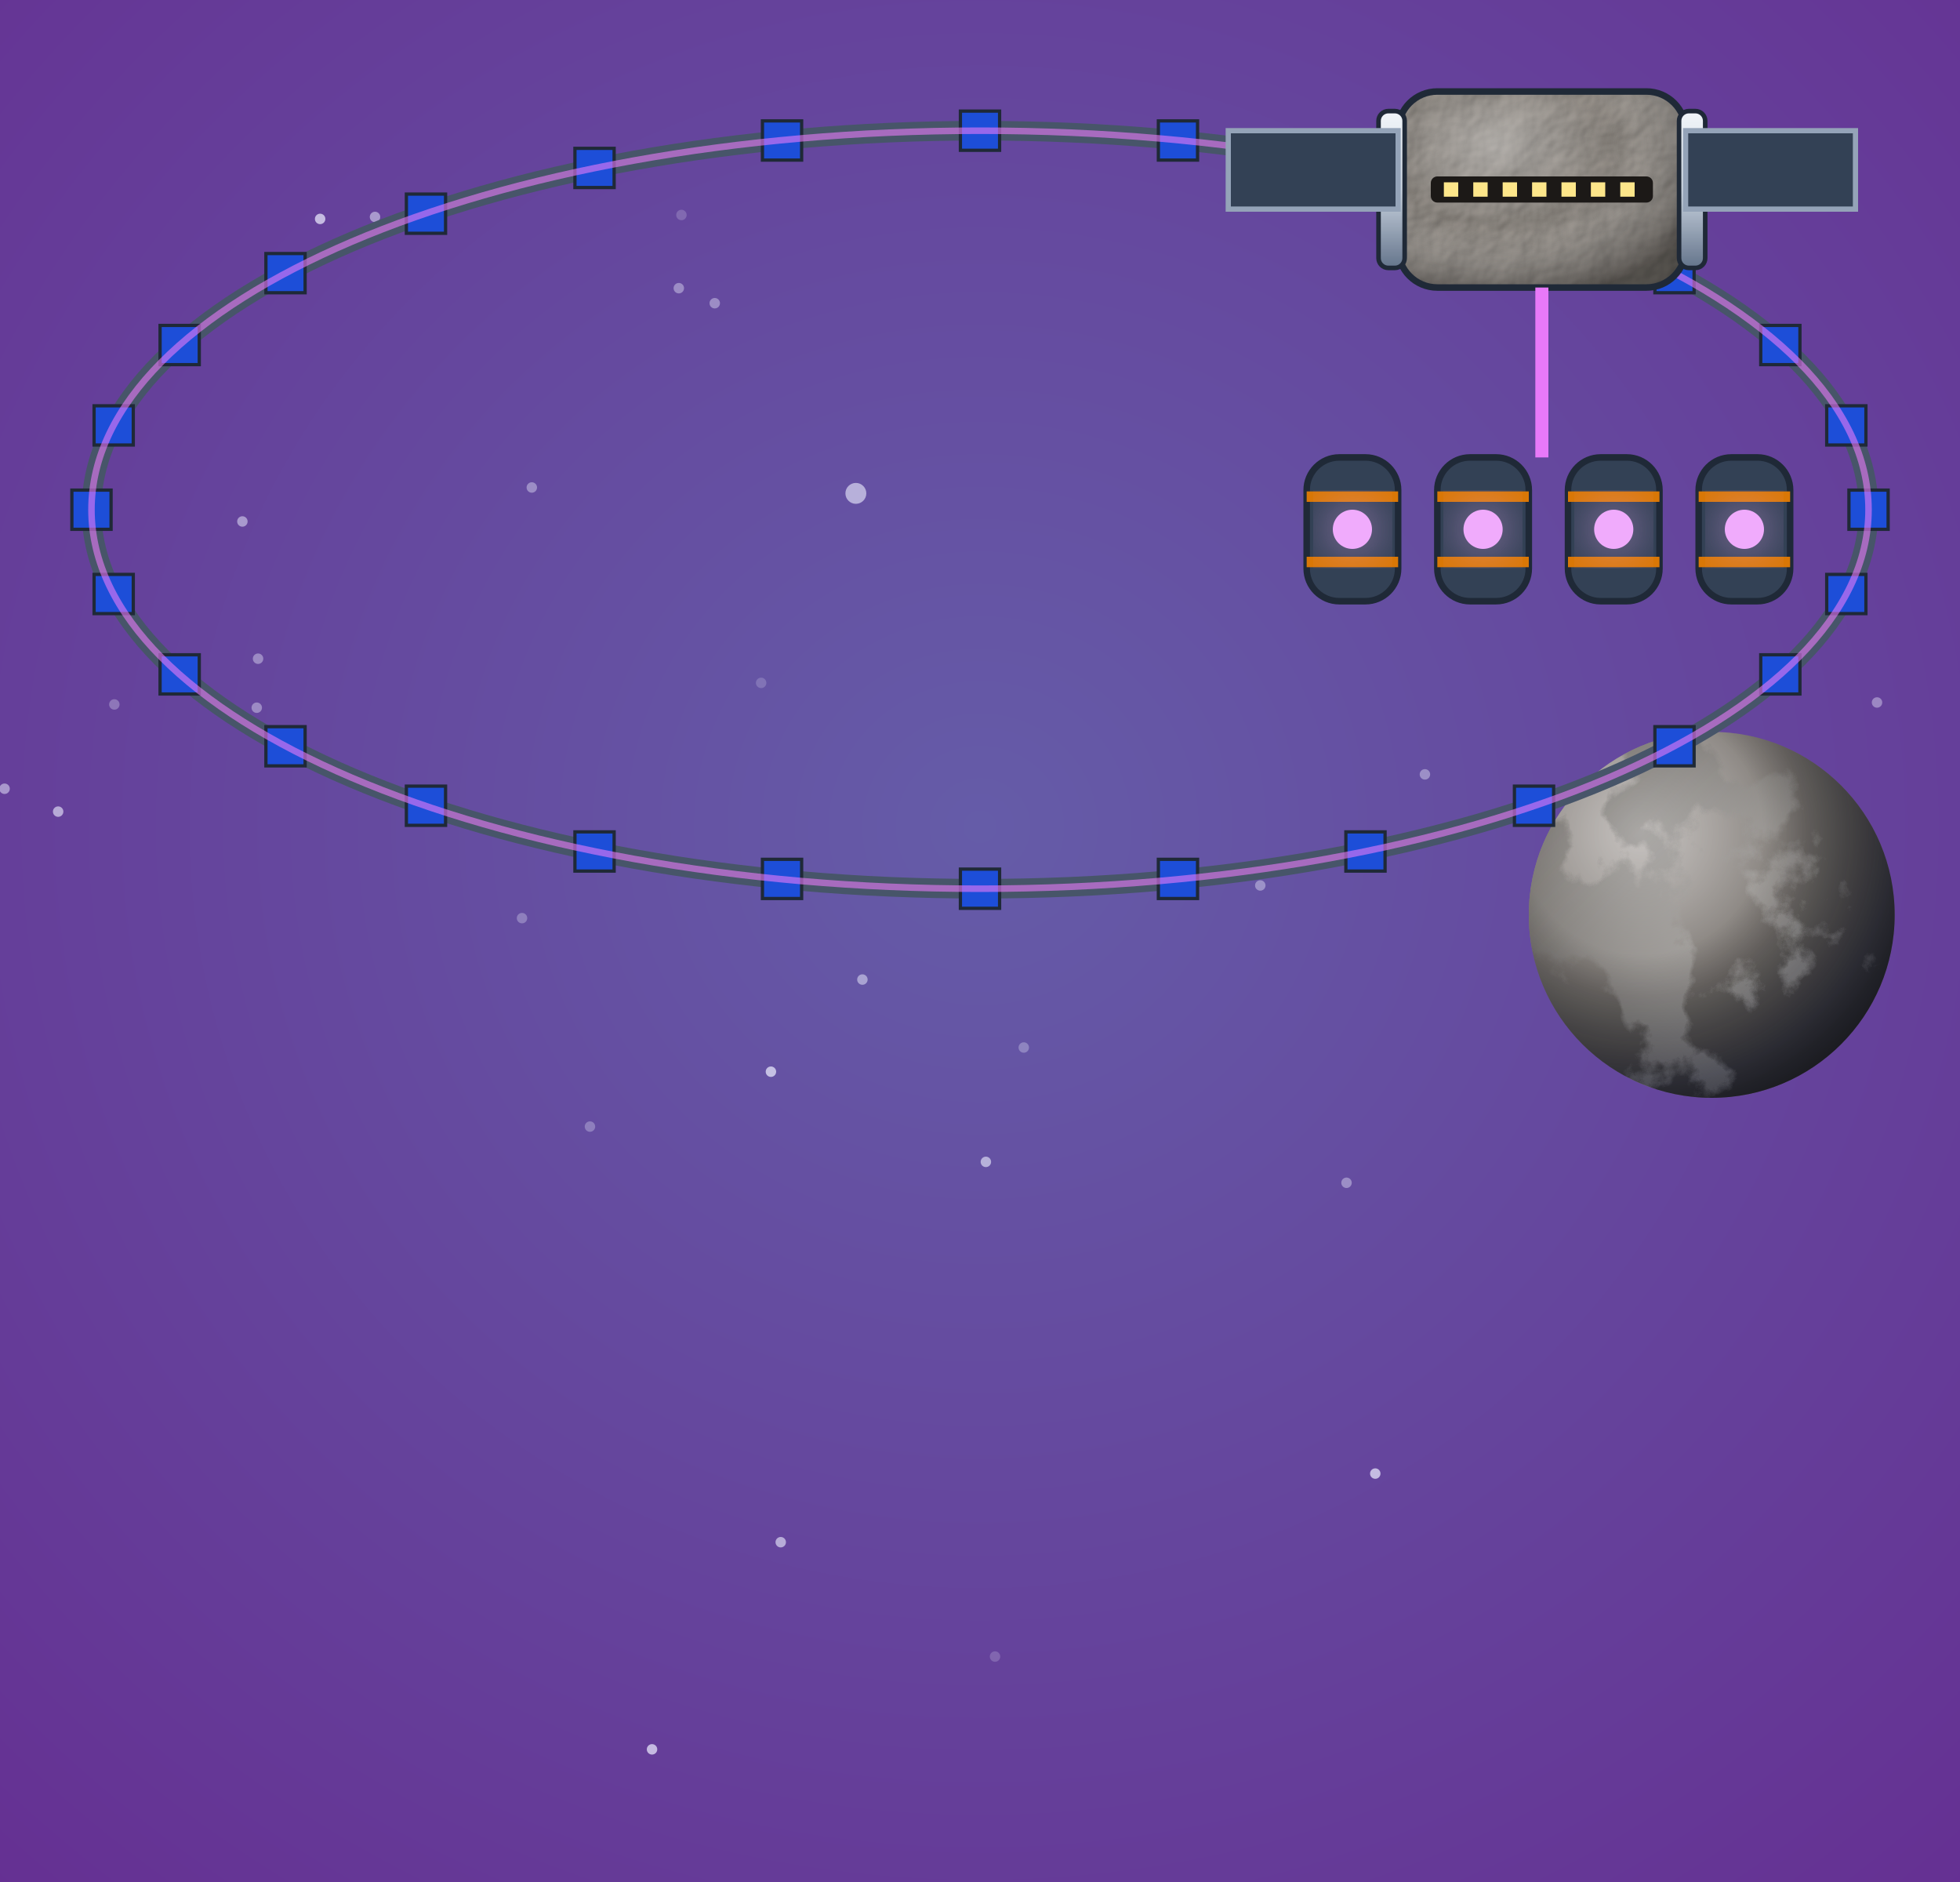
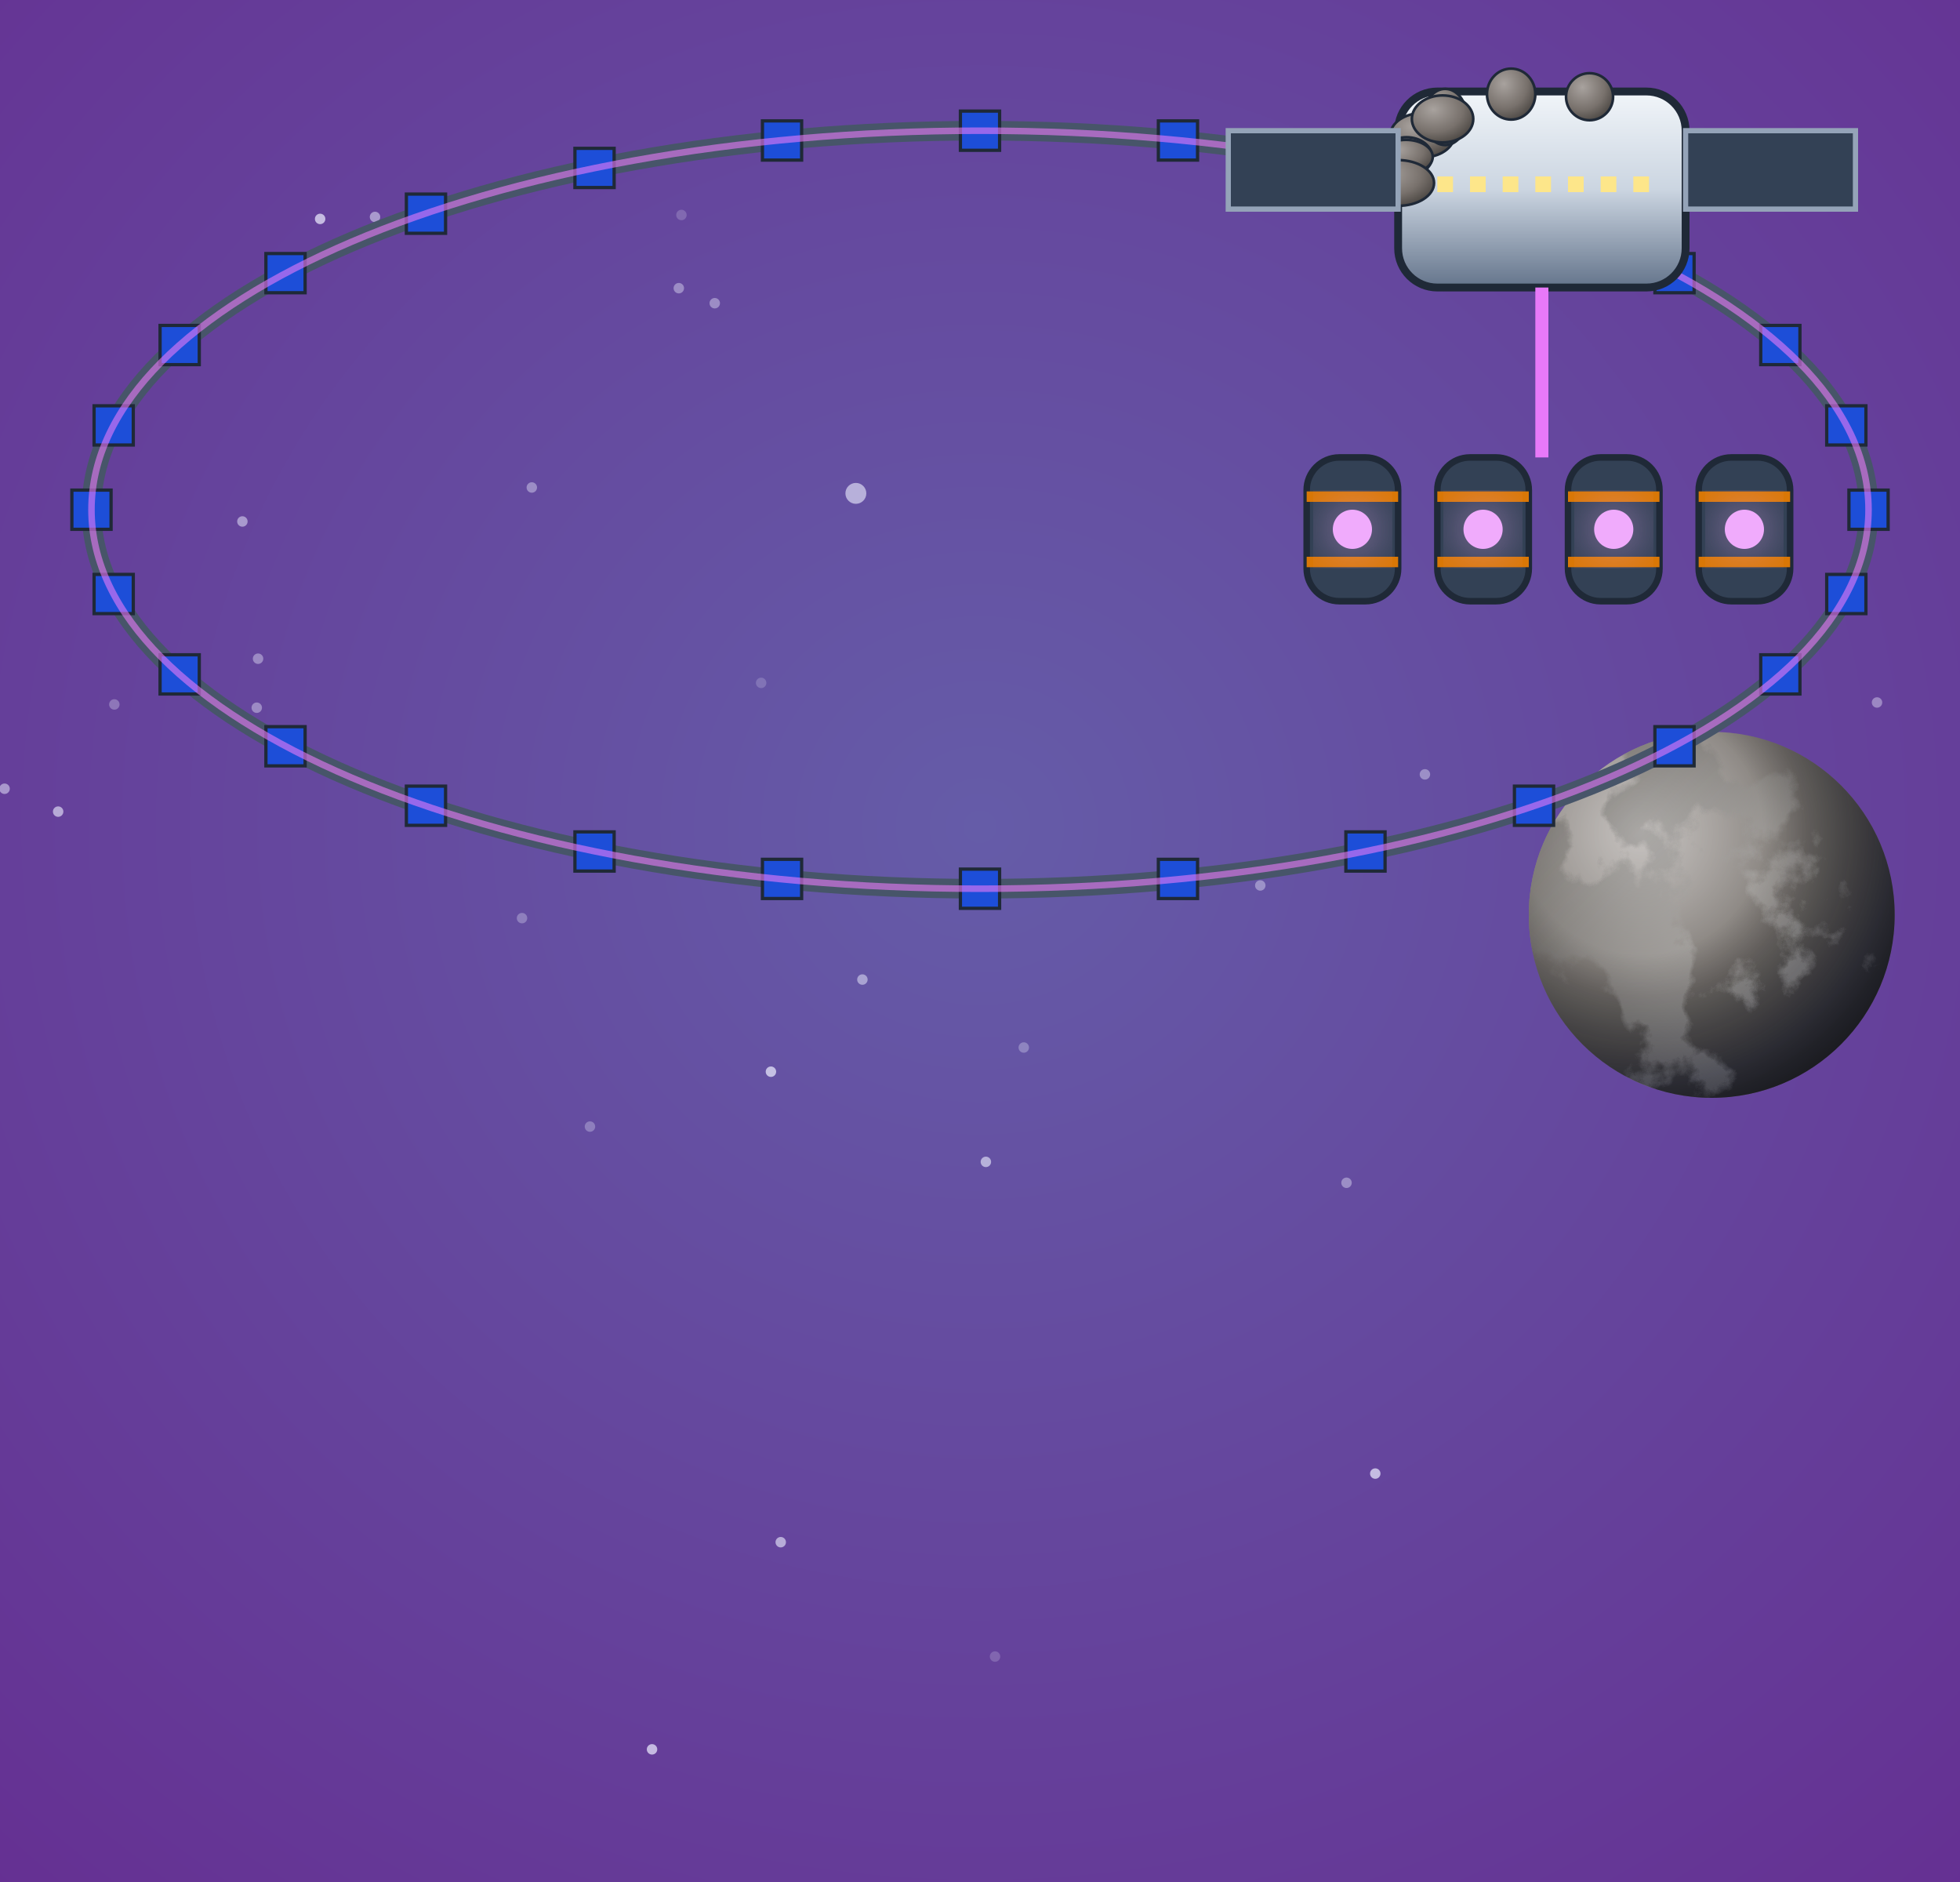
<svg xmlns="http://www.w3.org/2000/svg" viewBox="0 0 300 288" width="300" height="288">
  <defs>
    <filter id="glow" x="-50%" y="-50%" width="200%" height="200%">
      <feGaussianBlur stdDeviation="4" result="b" />
      <feMerge>
        <feMergeNode in="b" />
        <feMergeNode in="SourceGraphic" />
      </feMerge>
    </filter>
    <filter id="soft" x="-50%" y="-50%" width="200%" height="200%">
      <feGaussianBlur stdDeviation="9" />
    </filter>
    <radialGradient id="pw" cx="50%" cy="44%" r="80%">
      <stop offset="0%" stop-color="#655ca8" />
      <stop offset="100%" stop-color="#652d91" />
    </radialGradient>
    <radialGradient id="shd" cx="35%" cy="30%" r="80%">
      <stop offset="0" stop-color="#a8a29e" stop-opacity="1" />
      <stop offset="0.6" stop-color="#78716c" stop-opacity="1" />
      <stop offset="1" stop-color="#44403c" stop-opacity="1" />
    </radialGradient>
    <linearGradient id="hul" x1="0" y1="0" x2="0" y2="1">
      <stop offset="0" stop-color="#f1f5f9" stop-opacity="1" />
      <stop offset="0.5" stop-color="#cbd5e1" stop-opacity="1" />
      <stop offset="1" stop-color="#64748b" stop-opacity="1" />
-     </linearGradient>
-     <filter id="rgl" x="-5%" y="-5%" width="110%" height="110%" color-interpolation-filters="sRGB">
-       <feTurbulence type="fractalNoise" baseFrequency="0.12" numOctaves="4" seed="7" result="n" />
-       <feDiffuseLighting in="n" surfaceScale="3.2" diffuseConstant="1.1" lighting-color="#ffffff" result="lit">
-         <feDistantLight azimuth="225" elevation="52" />
-       </feDiffuseLighting>
-       <feComposite in="lit" in2="SourceAlpha" operator="in" result="litc" />
-       <feBlend in="SourceGraphic" in2="litc" mode="multiply" />
-     </filter>
-     <radialGradient id="vol" cx="34%" cy="28%" r="80%">
-       <stop offset="0" stop-color="#fff" stop-opacity="0.32" />
-       <stop offset="0.5" stop-color="#fff" stop-opacity="0" />
-       <stop offset="1" stop-color="#0c0a09" stop-opacity="0.45" />
-     </radialGradient>
-     <linearGradient id="volL" x1="0" y1="0" x2="0" y2="1">
-       <stop offset="0" stop-color="#fff" stop-opacity="0.28" />
-       <stop offset="0.5" stop-color="#fff" stop-opacity="0" />
-       <stop offset="1" stop-color="#0c0a09" stop-opacity="0.4" />
    </linearGradient>
    <linearGradient id="shHull" x1="0" y1="0" x2="1" y2="0">
      <stop offset="0" stop-color="#e3e7ee" stop-opacity="1" />
      <stop offset="0.45" stop-color="#9aa3b2" stop-opacity="1" />
      <stop offset="1" stop-color="#3b424f" stop-opacity="1" />
    </linearGradient>
    <radialGradient id="shTank" cx="35%" cy="35%" r="70%">
      <stop offset="0" stop-color="#f4f6fa" stop-opacity="1" />
      <stop offset="0.55" stop-color="#a7b0be" stop-opacity="1" />
      <stop offset="1" stop-color="#4b5260" stop-opacity="1" />
    </radialGradient>
    <linearGradient id="shRad" x1="0" y1="0" x2="0" y2="1">
      <stop offset="0" stop-color="#3a4252" stop-opacity="1" />
      <stop offset="1" stop-color="#262c38" stop-opacity="1" />
    </linearGradient>
    <linearGradient id="shPv" x1="0" y1="0" x2="0" y2="1">
      <stop offset="0" stop-color="#1e3a8a" stop-opacity="1" />
      <stop offset="1" stop-color="#172554" stop-opacity="1" />
    </linearGradient>
  </defs>
  <rect width="300" height="288" fill="url(#pw)" />
  <circle cx="131" cy="75.5" r="1.6" fill="#eef0ff" opacity="0.6" />
  <circle cx="206.1" cy="181" r="0.8" fill="#eef0ff" opacity="0.4" />
  <circle cx="287.3" cy="107.5" r="0.8" fill="#eef0ff" opacity="0.4" />
  <circle cx="104.3" cy="32.9" r="0.8" fill="#eef0ff" opacity="0.2" />
  <circle cx="8.9" cy="124.2" r="0.8" fill="#eef0ff" opacity="0.6" />
  <circle cx="242" cy="25.8" r="1.6" fill="#eef0ff" opacity="0.7" />
  <circle cx="99.8" cy="267.7" r="0.8" fill="#eef0ff" opacity="0.7" />
  <circle cx="0.7" cy="120.7" r="0.8" fill="#eef0ff" opacity="0.5" />
  <circle cx="152.3" cy="253.5" r="0.8" fill="#eef0ff" opacity="0.2" />
  <circle cx="17.5" cy="107.8" r="0.8" fill="#eef0ff" opacity="0.3" />
  <circle cx="81.4" cy="74.6" r="0.8" fill="#eef0ff" opacity="0.4" />
  <circle cx="218.1" cy="118.5" r="0.8" fill="#eef0ff" opacity="0.4" />
  <circle cx="57.4" cy="33.2" r="0.8" fill="#eef0ff" opacity="0.5" />
  <circle cx="150.9" cy="177.8" r="0.8" fill="#eef0ff" opacity="0.6" />
  <circle cx="39.5" cy="100.8" r="0.8" fill="#eef0ff" opacity="0.4" />
  <circle cx="119.5" cy="236" r="0.8" fill="#eef0ff" opacity="0.6" />
  <circle cx="109.4" cy="46.4" r="0.8" fill="#eef0ff" opacity="0.4" />
  <circle cx="116.5" cy="104.5" r="0.8" fill="#eef0ff" opacity="0.2" />
  <circle cx="103.9" cy="44.1" r="0.8" fill="#eef0ff" opacity="0.4" />
  <circle cx="156.7" cy="160.3" r="0.8" fill="#eef0ff" opacity="0.3" />
  <circle cx="49" cy="33.5" r="0.8" fill="#eef0ff" opacity="0.7" />
  <circle cx="210.5" cy="225.5" r="0.8" fill="#eef0ff" opacity="0.7" />
  <circle cx="192.9" cy="135.5" r="0.8" fill="#eef0ff" opacity="0.4" />
  <circle cx="37.1" cy="79.8" r="0.8" fill="#eef0ff" opacity="0.5" />
  <circle cx="39.3" cy="108.3" r="0.8" fill="#eef0ff" opacity="0.4" />
  <circle cx="118" cy="164" r="0.8" fill="#eef0ff" opacity="0.7" />
  <circle cx="280.7" cy="147.5" r="0.8" fill="#eef0ff" opacity="0.6" />
  <circle cx="90.3" cy="172.4" r="0.8" fill="#eef0ff" opacity="0.3" />
  <circle cx="132" cy="149.9" r="0.8" fill="#eef0ff" opacity="0.5" />
  <circle cx="79.9" cy="140.5" r="0.8" fill="#eef0ff" opacity="0.3" />
  <defs>
    <clipPath id="ksc">
      <circle cx="262" cy="140" r="28" />
    </clipPath>
    <radialGradient id="kss" cx="30.8%" cy="27.6%" r="75%">
      <stop offset="0" stop-color="#a8a29e" />
      <stop offset="1" stop-color="#57534e" />
    </radialGradient>
    <filter id="ksl" x="0" y="0" width="100%" height="100%">
      <feTurbulence type="fractalNoise" baseFrequency="0.054" numOctaves="7" seed="12" />
      <feColorMatrix type="matrix" values="0 0 0 0 0  0 0 0 0 0  0 0 0 0 0  14 0 0 0 -7" />
      <feComposite in="SourceGraphic" operator="in" />
    </filter>
    <filter id="ksk" x="0" y="0" width="100%" height="100%">
      <feTurbulence type="fractalNoise" baseFrequency="0.079 0.129" numOctaves="6" seed="19" />
      <feColorMatrix type="matrix" values="0 0 0 0 1  0 0 0 0 1  0 0 0 0 1  5 0 0 0 -10" />
      <feGaussianBlur stdDeviation="0.3" />
    </filter>
    <linearGradient id="kslg" x1="0" y1="0" x2="1" y2="1">
      <stop offset="0" stop-color="#57534e" />
      <stop offset="1" stop-color="#d6d3d1" />
    </linearGradient>
    <radialGradient id="ksn" cx="30.8%" cy="27.6%" r="95%">
      <stop offset="0.35" stop-color="#000" stop-opacity="0" />
      <stop offset="0.72" stop-color="#020617" stop-opacity="0.55" />
      <stop offset="1" stop-color="#000" stop-opacity="0.92" />
    </radialGradient>
    <radialGradient id="ksh" cx="30.8%" cy="27.6%" r="45%">
      <stop offset="0" stop-color="#fff" stop-opacity="0.35" />
      <stop offset="1" stop-color="#fff" stop-opacity="0" />
    </radialGradient>
  </defs>
  <g clip-path="url(#ksc)">
    <circle cx="262" cy="140" r="28" fill="url(#kss)" />
    <rect x="234" y="112" width="56" height="56" fill="url(#kslg)" filter="url(#ksl)" />
    <circle cx="262" cy="140" r="28" fill="url(#ksh)" />
    <circle cx="262" cy="140" r="28" fill="url(#ksn)" />
  </g>
  <ellipse cx="150" cy="78" rx="136" ry="58" fill="none" stroke="#475569" stroke-width="3" />
  <rect x="283" y="75" width="6" height="6" fill="#1d4ed8" stroke="#1f2937" stroke-width="0.5" />
  <rect x="279.6" y="87.9" width="6" height="6" fill="#1d4ed8" stroke="#1f2937" stroke-width="0.5" />
  <rect x="269.5" y="100.2" width="6" height="6" fill="#1d4ed8" stroke="#1f2937" stroke-width="0.5" />
  <rect x="253.3" y="111.2" width="6" height="6" fill="#1d4ed8" stroke="#1f2937" stroke-width="0.5" />
  <rect x="231.8" y="120.3" width="6" height="6" fill="#1d4ed8" stroke="#1f2937" stroke-width="0.5" />
  <rect x="206" y="127.3" width="6" height="6" fill="#1d4ed8" stroke="#1f2937" stroke-width="0.5" />
  <rect x="177.3" y="131.5" width="6" height="6" fill="#1d4ed8" stroke="#1f2937" stroke-width="0.5" />
  <rect x="147" y="133" width="6" height="6" fill="#1d4ed8" stroke="#1f2937" stroke-width="0.5" />
  <rect x="116.7" y="131.5" width="6" height="6" fill="#1d4ed8" stroke="#1f2937" stroke-width="0.5" />
  <rect x="88" y="127.3" width="6" height="6" fill="#1d4ed8" stroke="#1f2937" stroke-width="0.5" />
  <rect x="62.2" y="120.3" width="6" height="6" fill="#1d4ed8" stroke="#1f2937" stroke-width="0.5" />
  <rect x="40.7" y="111.2" width="6" height="6" fill="#1d4ed8" stroke="#1f2937" stroke-width="0.5" />
  <rect x="24.5" y="100.2" width="6" height="6" fill="#1d4ed8" stroke="#1f2937" stroke-width="0.5" />
  <rect x="14.4" y="87.9" width="6" height="6" fill="#1d4ed8" stroke="#1f2937" stroke-width="0.5" />
  <rect x="11" y="75" width="6" height="6" fill="#1d4ed8" stroke="#1f2937" stroke-width="0.5" />
  <rect x="14.4" y="62.1" width="6" height="6" fill="#1d4ed8" stroke="#1f2937" stroke-width="0.5" />
  <rect x="24.5" y="49.8" width="6" height="6" fill="#1d4ed8" stroke="#1f2937" stroke-width="0.5" />
  <rect x="40.7" y="38.8" width="6" height="6" fill="#1d4ed8" stroke="#1f2937" stroke-width="0.5" />
  <rect x="62.2" y="29.7" width="6" height="6" fill="#1d4ed8" stroke="#1f2937" stroke-width="0.5" />
  <rect x="88" y="22.7" width="6" height="6" fill="#1d4ed8" stroke="#1f2937" stroke-width="0.5" />
  <rect x="116.7" y="18.5" width="6" height="6" fill="#1d4ed8" stroke="#1f2937" stroke-width="0.5" />
  <rect x="147" y="17" width="6" height="6" fill="#1d4ed8" stroke="#1f2937" stroke-width="0.5" />
  <rect x="177.3" y="18.5" width="6" height="6" fill="#1d4ed8" stroke="#1f2937" stroke-width="0.5" />
  <rect x="206" y="22.7" width="6" height="6" fill="#1d4ed8" stroke="#1f2937" stroke-width="0.5" />
  <rect x="231.8" y="29.7" width="6" height="6" fill="#1d4ed8" stroke="#1f2937" stroke-width="0.5" />
  <rect x="253.3" y="38.8" width="6" height="6" fill="#1d4ed8" stroke="#1f2937" stroke-width="0.5" />
  <rect x="269.5" y="49.8" width="6" height="6" fill="#1d4ed8" stroke="#1f2937" stroke-width="0.5" />
  <rect x="279.6" y="62.1" width="6" height="6" fill="#1d4ed8" stroke="#1f2937" stroke-width="0.5" />
  <ellipse cx="150" cy="78" rx="136" ry="58" fill="none" stroke="#e879f9" stroke-width="1" opacity="0.6" />
-   <rect x="214" y="14" width="44" height="30" rx="6" fill="#9a948d" filter="url(#rgl)" />
-   <rect x="214" y="14" width="44" height="30" rx="6" fill="url(#vol)" />
-   <rect x="214" y="14" width="44" height="30" rx="6" fill="none" stroke="#1f2937" stroke-width="1" />
-   <rect x="211" y="17" width="4" height="24" rx="1.5" fill="url(#hul)" stroke="#1f2937" stroke-width="0.7" />
-   <rect x="257" y="17" width="4" height="24" rx="1.5" fill="url(#hul)" stroke="#1f2937" stroke-width="0.7" />
-   <rect x="219" y="27" width="34" height="4" rx="1" fill="#1c1917" />
-   <rect x="221" y="27.9" width="2.2" height="2.2" fill="#fde68a" />
-   <rect x="225.5" y="27.9" width="2.2" height="2.2" fill="#fde68a" />
-   <rect x="230" y="27.9" width="2.2" height="2.2" fill="#fde68a" />
-   <rect x="234.5" y="27.9" width="2.2" height="2.2" fill="#fde68a" />
-   <rect x="239" y="27.9" width="2.2" height="2.2" fill="#fde68a" />
-   <rect x="243.5" y="27.9" width="2.2" height="2.2" fill="#fde68a" />
-   <rect x="248" y="27.9" width="2.2" height="2.2" fill="#fde68a" />
+   <rect x="214" y="14" width="44" height="30" rx="6" fill="url(#hul)" stroke="#1f2937" stroke-width="1.2" />
+   <rect x="220" y="27" width="2.4" height="2.4" fill="#fde68a" />
+   <rect x="225" y="27" width="2.4" height="2.4" fill="#fde68a" />
+   <rect x="230" y="27" width="2.4" height="2.4" fill="#fde68a" />
+   <rect x="235" y="27" width="2.4" height="2.4" fill="#fde68a" />
+   <rect x="240" y="27" width="2.4" height="2.4" fill="#fde68a" />
+   <rect x="245" y="27" width="2.4" height="2.4" fill="#fde68a" />
+   <rect x="250" y="27" width="2.4" height="2.4" fill="#fde68a" />
+   <ellipse cx="231.3" cy="14.4" rx="3.7" ry="3.9" fill="url(#shd)" stroke="#1f2937" stroke-width="0.4" />
+   <ellipse cx="217.7" cy="20.7" rx="4.9" ry="3.4" fill="url(#shd)" stroke="#1f2937" stroke-width="0.4" />
+   <ellipse cx="243.3" cy="14.8" rx="3.6" ry="3.6" fill="url(#shd)" stroke="#1f2937" stroke-width="0.4" />
+   <ellipse cx="215.3" cy="24" rx="3.9" ry="3" fill="url(#shd)" stroke="#1f2937" stroke-width="0.4" />
+   <ellipse cx="215.2" cy="24" rx="4.1" ry="2.6" fill="url(#shd)" stroke="#1f2937" stroke-width="0.4" />
+   <ellipse cx="214" cy="28" rx="5.5" ry="3.5" fill="url(#shd)" stroke="#1f2937" stroke-width="0.4" />
+   <ellipse cx="221.2" cy="17.9" rx="3.3" ry="4.3" fill="url(#shd)" stroke="#1f2937" stroke-width="0.4" />
+   <ellipse cx="220.8" cy="18.2" rx="4.7" ry="3.6" fill="url(#shd)" stroke="#1f2937" stroke-width="0.4" />
  <rect x="188" y="20" width="26" height="12" fill="#334155" stroke="#94a3b8" stroke-width="0.8" />
  <rect x="258" y="20" width="26" height="12" fill="#334155" stroke="#94a3b8" stroke-width="0.8" />
  <line x1="236" y1="44" x2="236" y2="70" stroke="#e879f9" stroke-width="2" />
  <rect x="200" y="70" width="14" height="22" rx="5" fill="#334155" stroke="#1f2937" />
  <line x1="200" y1="76" x2="214" y2="76" stroke="#d97706" stroke-width="1.6" />
  <line x1="200" y1="86" x2="214" y2="86" stroke="#d97706" stroke-width="1.6" />
  <circle cx="207" cy="81" r="3" fill="#f0abfc" filter="url(#glow)" />
  <rect x="220" y="70" width="14" height="22" rx="5" fill="#334155" stroke="#1f2937" />
  <line x1="220" y1="76" x2="234" y2="76" stroke="#d97706" stroke-width="1.6" />
  <line x1="220" y1="86" x2="234" y2="86" stroke="#d97706" stroke-width="1.6" />
  <circle cx="227" cy="81" r="3" fill="#f0abfc" filter="url(#glow)" />
  <rect x="240" y="70" width="14" height="22" rx="5" fill="#334155" stroke="#1f2937" />
  <line x1="240" y1="76" x2="254" y2="76" stroke="#d97706" stroke-width="1.6" />
  <line x1="240" y1="86" x2="254" y2="86" stroke="#d97706" stroke-width="1.6" />
  <circle cx="247" cy="81" r="3" fill="#f0abfc" filter="url(#glow)" />
  <rect x="260" y="70" width="14" height="22" rx="5" fill="#334155" stroke="#1f2937" />
  <line x1="260" y1="76" x2="274" y2="76" stroke="#d97706" stroke-width="1.6" />
  <line x1="260" y1="86" x2="274" y2="86" stroke="#d97706" stroke-width="1.6" />
  <circle cx="267" cy="81" r="3" fill="#f0abfc" filter="url(#glow)" />
</svg>
